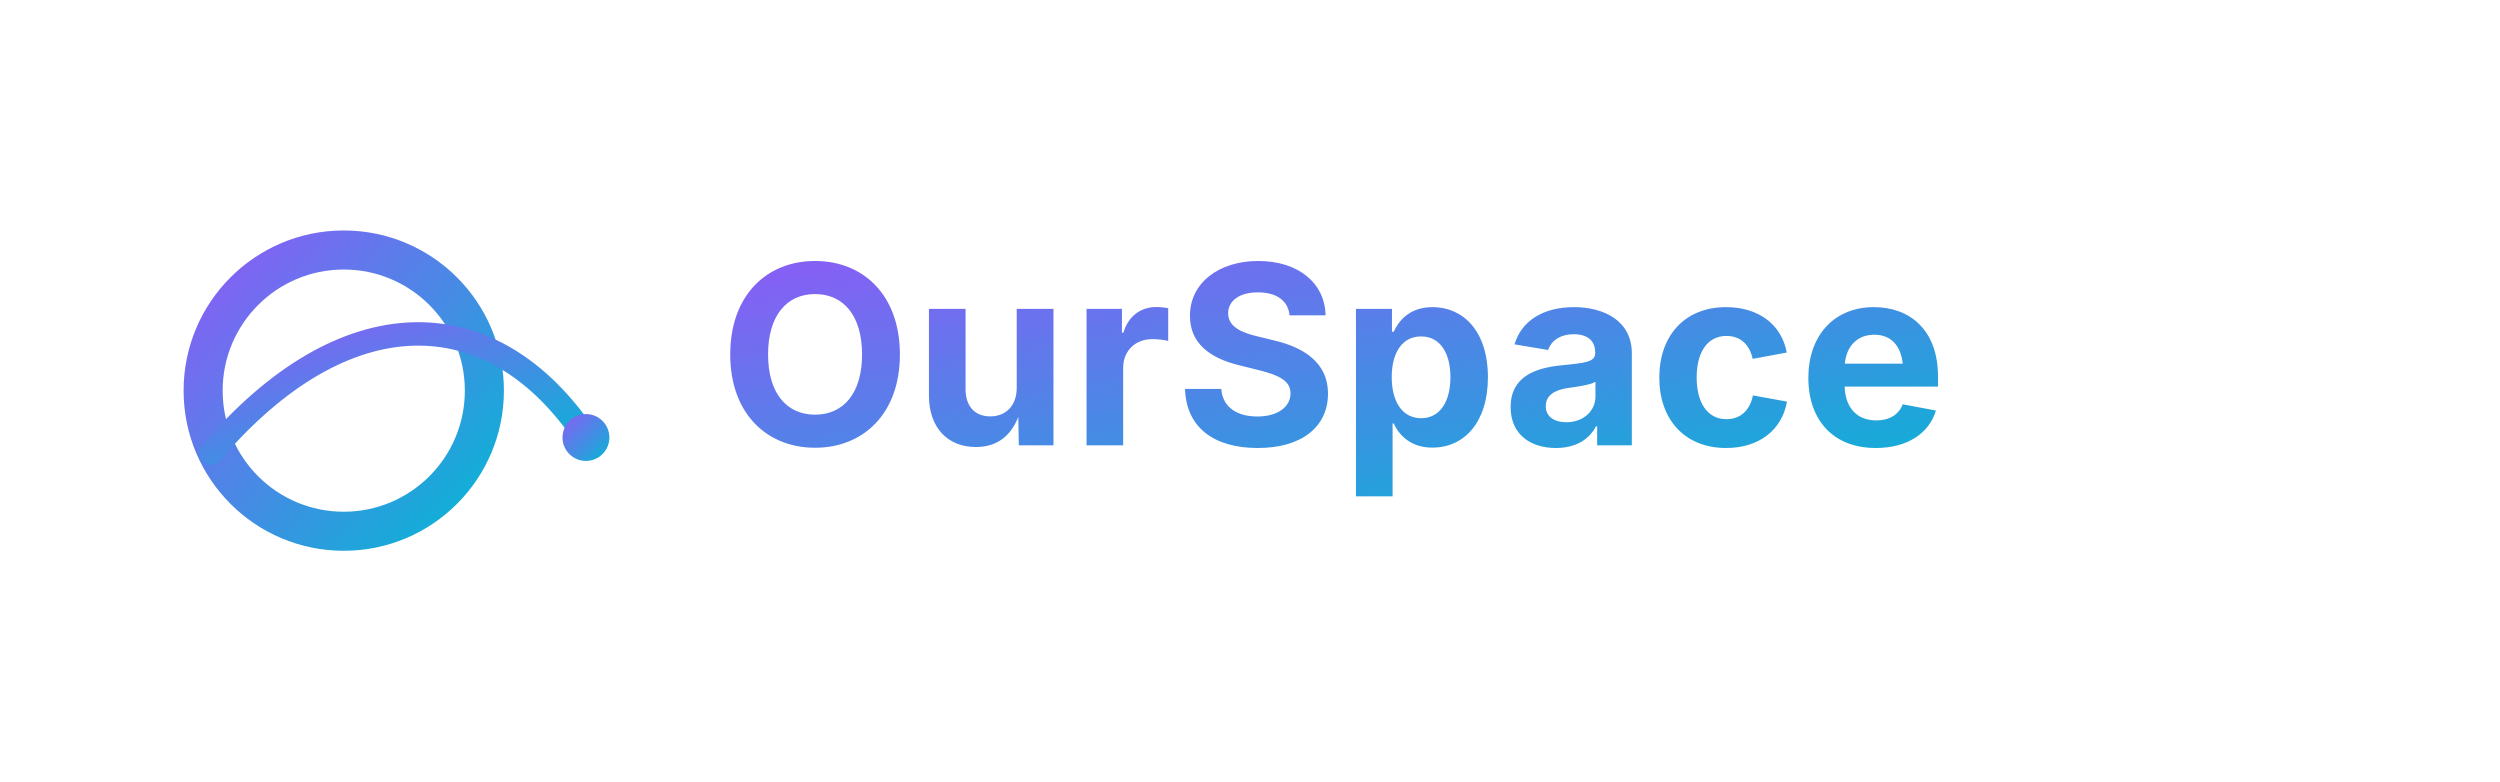
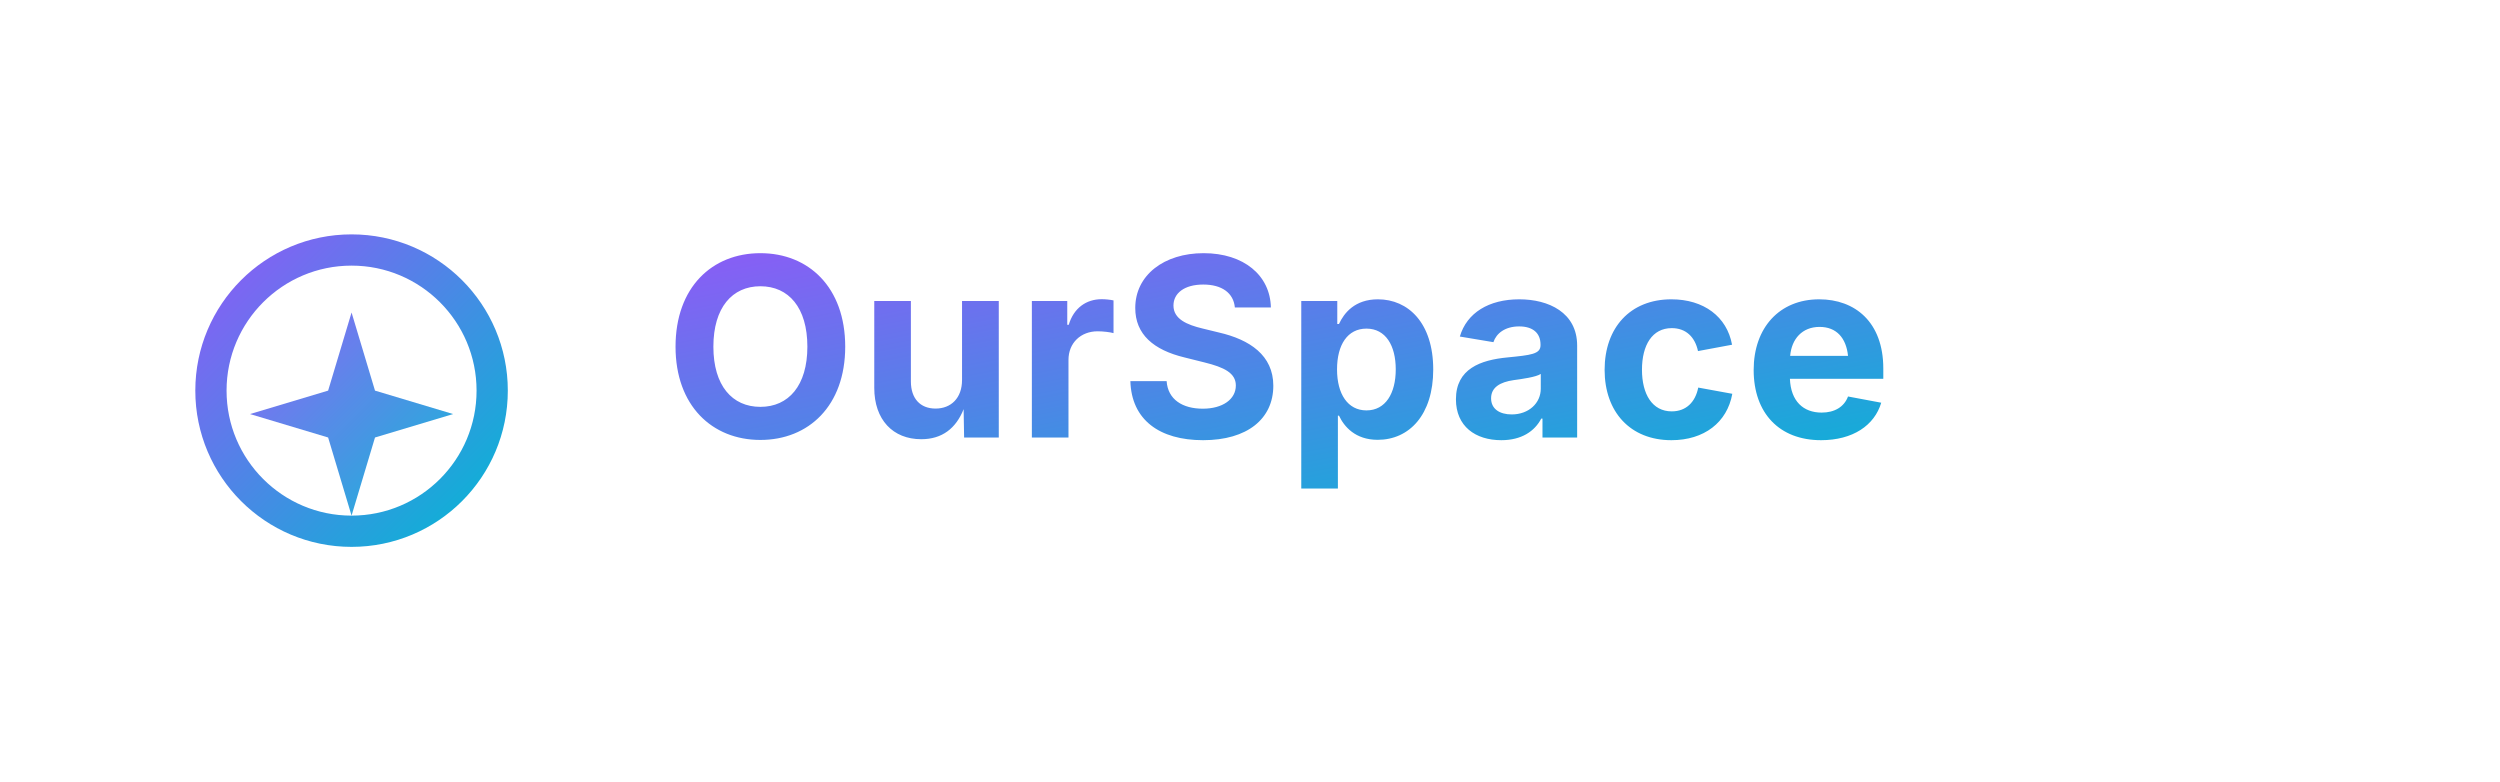
<svg xmlns="http://www.w3.org/2000/svg" viewBox="0 0 640 200">
  <defs>
-     <linearGradient id="g" x1="0%" y1="0%" x2="100%" y2="100%">
+     <linearGradient id="grad" x1="0%" y1="0%" x2="100%" y2="100%">
      <stop offset="0%" stop-color="#8B5CF6" />
      <stop offset="100%" stop-color="#06B6D4" />
    </linearGradient>
  </defs>
-   <circle cx="88" cy="100" r="36" fill="none" stroke="url(#g)" stroke-width="10" />
-   <path d="M54 116 C88 76 126 76 150 112" fill="none" stroke="url(#g)" stroke-width="6" stroke-linecap="round" />
-   <circle cx="150" cy="112" r="6" fill="url(#g)" />
-   <text x="184" y="114" font-family="Poppins, Inter, system-ui, -apple-system, Segoe UI, sans-serif" font-weight="700" font-size="64" fill="url(#g)" letter-spacing=".5">OurSpace</text>
+   <circle cx="90" cy="100" r="36" stroke="url(#grad)" stroke-width="8" fill="none" />
+   <path d="M90 80 L96 100 L116 106 L96 112 L90 132 L84 112 L64 106 L84 100 Z" fill="url(#grad)" opacity="0.95" />
+   <text x="170" y="112" font-family="Poppins, Inter, sans-serif" font-size="64" font-weight="700" fill="url(#grad)" letter-spacing="0.5">
+     OurSpace
+   </text>
</svg>
